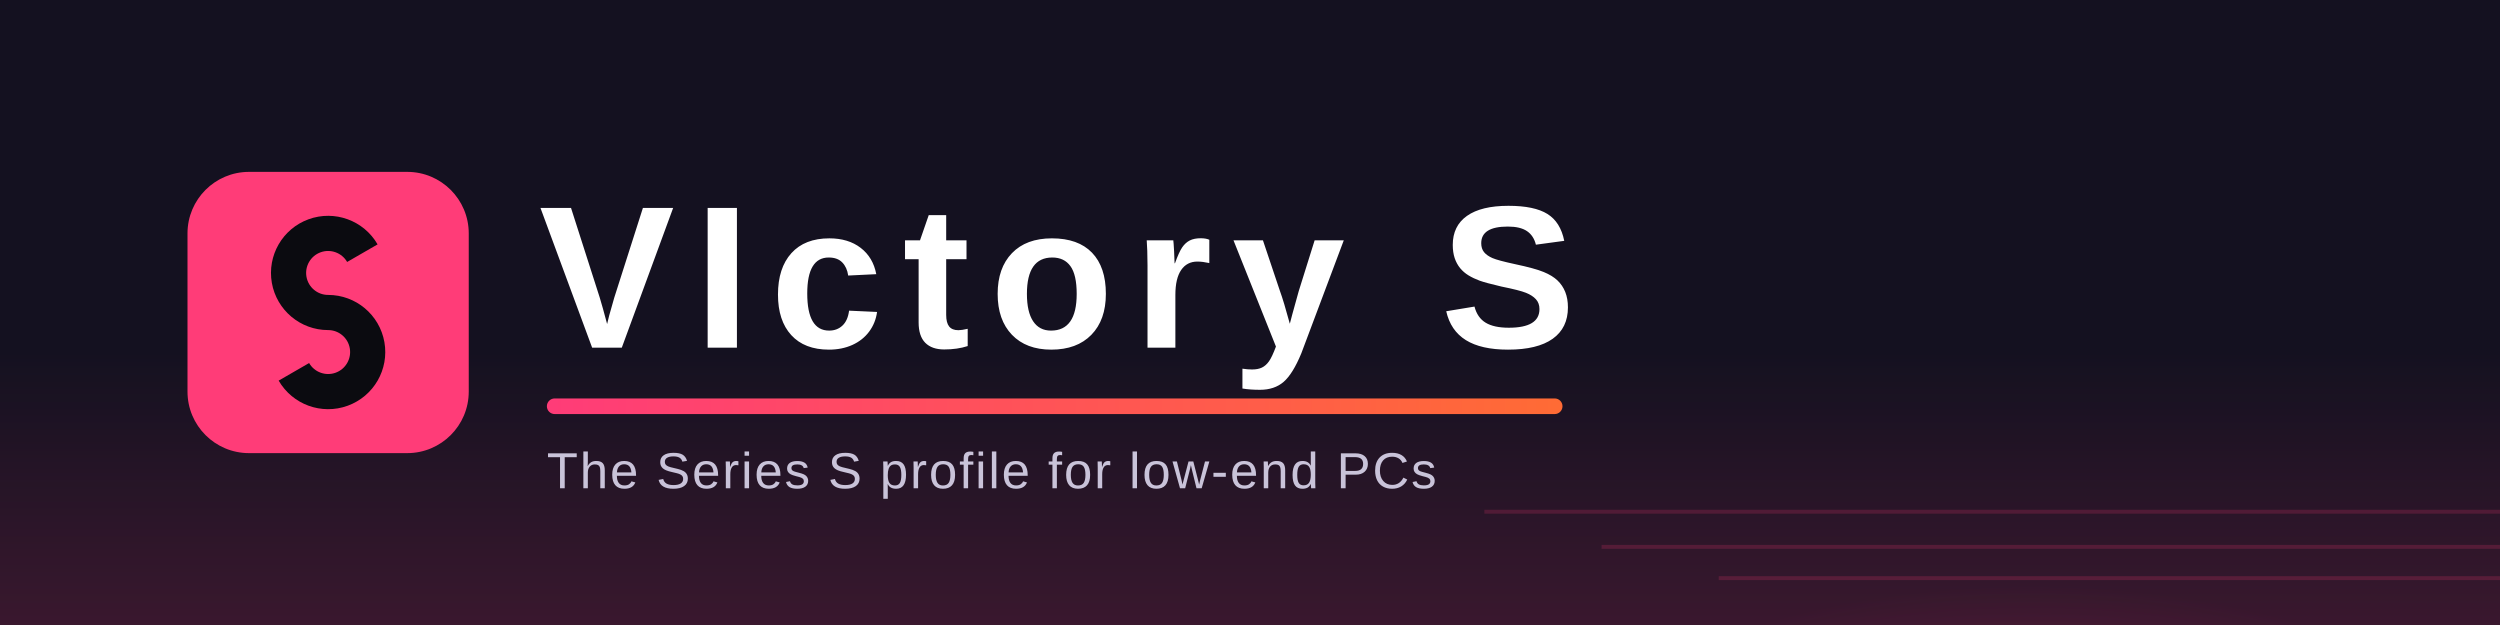
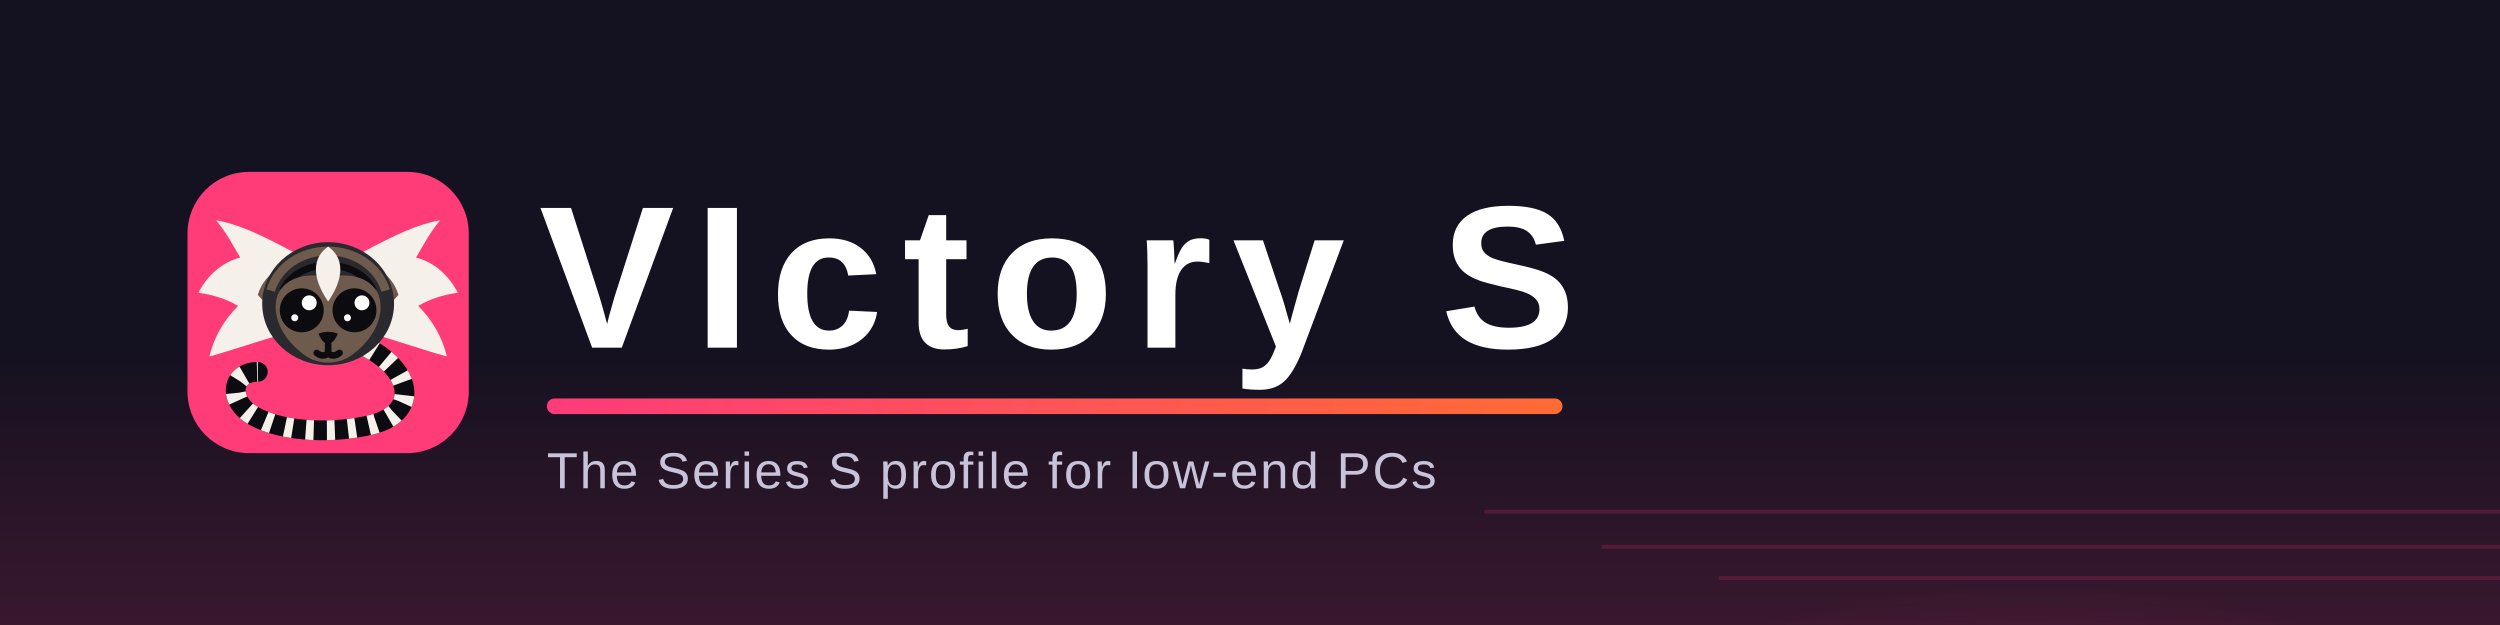
<svg xmlns="http://www.w3.org/2000/svg" width="1280" height="320" viewBox="0 0 1280 320" role="img" aria-label="VIctory S: the Series S profile for low-end PCs">
  <defs>
    <linearGradient id="sunset" x1="0" y1="0" x2="1" y2="0">
      <stop offset="0" stop-color="#FF3C78" />
      <stop offset="1" stop-color="#FF6B35" />
    </linearGradient>
    <linearGradient id="glow" x1="0" y1="0" x2="0" y2="1">
      <stop offset="0" stop-color="#FF3C78" stop-opacity="0" />
      <stop offset="1" stop-color="#FF3C78" stop-opacity="0.16" />
    </linearGradient>
    <radialGradient id="sun" cx="0.5" cy="1" r="0.5">
      <stop offset="0" stop-color="#FF6B35" stop-opacity="0.35" />
      <stop offset="1" stop-color="#FF3C78" stop-opacity="0" />
    </radialGradient>
  </defs>
  <rect width="1280" height="320" fill="#141120" />
  <rect y="180" width="1280" height="140" fill="url(#glow)" />
  <ellipse cx="1040" cy="300" rx="300" ry="170" fill="url(#sun)" />
  <g stroke="#FF3C78" stroke-opacity="0.18" stroke-width="2">
    <line x1="760" y1="262" x2="1280" y2="262" />
    <line x1="820" y1="280" x2="1280" y2="280" />
    <line x1="880" y1="296" x2="1280" y2="296" />
  </g>
  <g transform="translate(96 88) scale(2.25)">
    <rect width="64" height="64" rx="14" fill="#FF3C78" />
-     <path d="M39.79 18.5 A9 9 0 1 0 32 32 A9 9 0 1 1 24.21 45.5" fill="none" stroke="#0B0B10" stroke-width="8" />
+     <path d="M41 40 C52 46 52 55 42 57.5 C34 59.5 22 59.5 15 55.5 C9 52 10 45.5 16 45.5" fill="none" stroke="#0B0B10" stroke-width="4.5" stroke-linecap="round" />
+     <path d="M41 40 C52 46 52 55 42 57.5 C34 59.5 22 59.5 15 55.5 C9 52 10 45.5 16 45.5" fill="none" stroke="#F5F1EA" stroke-width="4.5" stroke-dasharray="1.8 3" />
+     <g>
+       <path d="M24 18.2 C17 14.5 12 12 6.5 11 C9 14 10.5 17 12 19.5 C8 20.5 4.5 23.5 2.5 27.5 C6 28 9 29 11.5 30.5 C8.5 33.5 6 37.5 5 42 C10.5 40.5 16 38.5 21.5 37 Z" fill="#F5F1EA" />
+       <path d="M22.8 21.5 C19.5 22.2 17 24.6 16 28 C17.8 30.2 20.2 31.6 22.5 32 Z" fill="#6E5B4E" />
+     </g>
+     <g transform="matrix(-1 0 0 1 64 0)">
+       <path d="M24 18.2 C17 14.5 12 12 6.5 11 C9 14 10.5 17 12 19.5 C8 20.5 4.5 23.5 2.5 27.5 C6 28 9 29 11.5 30.5 C8.5 33.5 6 37.5 5 42 C10.5 40.5 16 38.5 21.5 37 Z" fill="#F5F1EA" />
+       <path d="M22.8 21.5 C19.5 22.2 17 24.6 16 28 C17.8 30.2 20.2 31.6 22.5 32 Z" fill="#6E5B4E" />
+     </g>
+     <ellipse cx="32" cy="30" rx="15" ry="14" fill="#2A2A2E" />
+     <path d="M18.93 27 A13.5 12 0 0 1 45.07 27" fill="none" stroke="#6E5B4E" stroke-width="2" />
+     <path d="M21.66 27 A11 8.8 0 0 1 42.34 27" fill="none" stroke="#0B0B10" stroke-width="1.6" />
+     <path d="M32 24 C36 23 41.5 23.5 43.5 28 C45 32.5 42.5 37.5 38.5 40.8 C36.5 42.6 34.4 43.4 32 43.4 C29.6 43.4 27.5 42.6 25.5 40.8 C21.5 37.5 19 32.5 20.5 28 C22.5 23.5 28 23 32 24 Z" fill="#6E5B4E" />
+     <path d="M32 17 C35.6 19.5 35.8 24 32 29.5 C28.2 24 28.4 19.5 32 17 Z" fill="#F5F1EA" />
+     <circle cx="26" cy="31.5" r="5" fill="#0B0B10" />
+     <circle cx="38" cy="31.5" r="5" fill="#0B0B10" />
+     <circle cx="27.7" cy="29.8" r="1.7" fill="#FFFFFF" />
+     <circle cx="39.7" cy="29.8" r="1.7" fill="#FFFFFF" />
+     <circle cx="24.4" cy="33.2" r="0.8" fill="#FFFFFF" />
+     <circle cx="36.4" cy="33.2" r="0.8" fill="#FFFFFF" />
+     <path d="M29.8 36.8 Q32 36 34.2 36.8 Q33.3 39 32 39.2 Q30.7 39 29.8 36.8 Z" fill="#0B0B10" />
+     <path d="M32 39.2 L32 41.3 M29.4 41.2 Q30.8 42.3 32 41.3 Q33.2 42.3 34.6 41.2" fill="none" stroke="#0B0B10" stroke-width="1.5" stroke-linecap="round" stroke-linejoin="round" />
  </g>
  <text x="276" y="178" fill="#FFFFFF" font-family="'Josefin Sans', 'Segoe UI', 'Helvetica Neue', Arial, sans-serif" font-size="104" font-weight="700" letter-spacing="10">VIctory S</text>
  <rect x="280" y="204" width="520" height="8" rx="4" fill="url(#sunset)" />
  <text x="280" y="250" fill="#C9C3D9" font-family="'Segoe UI', 'Helvetica Neue', Arial, sans-serif" font-size="26" letter-spacing="1">The Series S profile for low-end PCs</text>
</svg>
